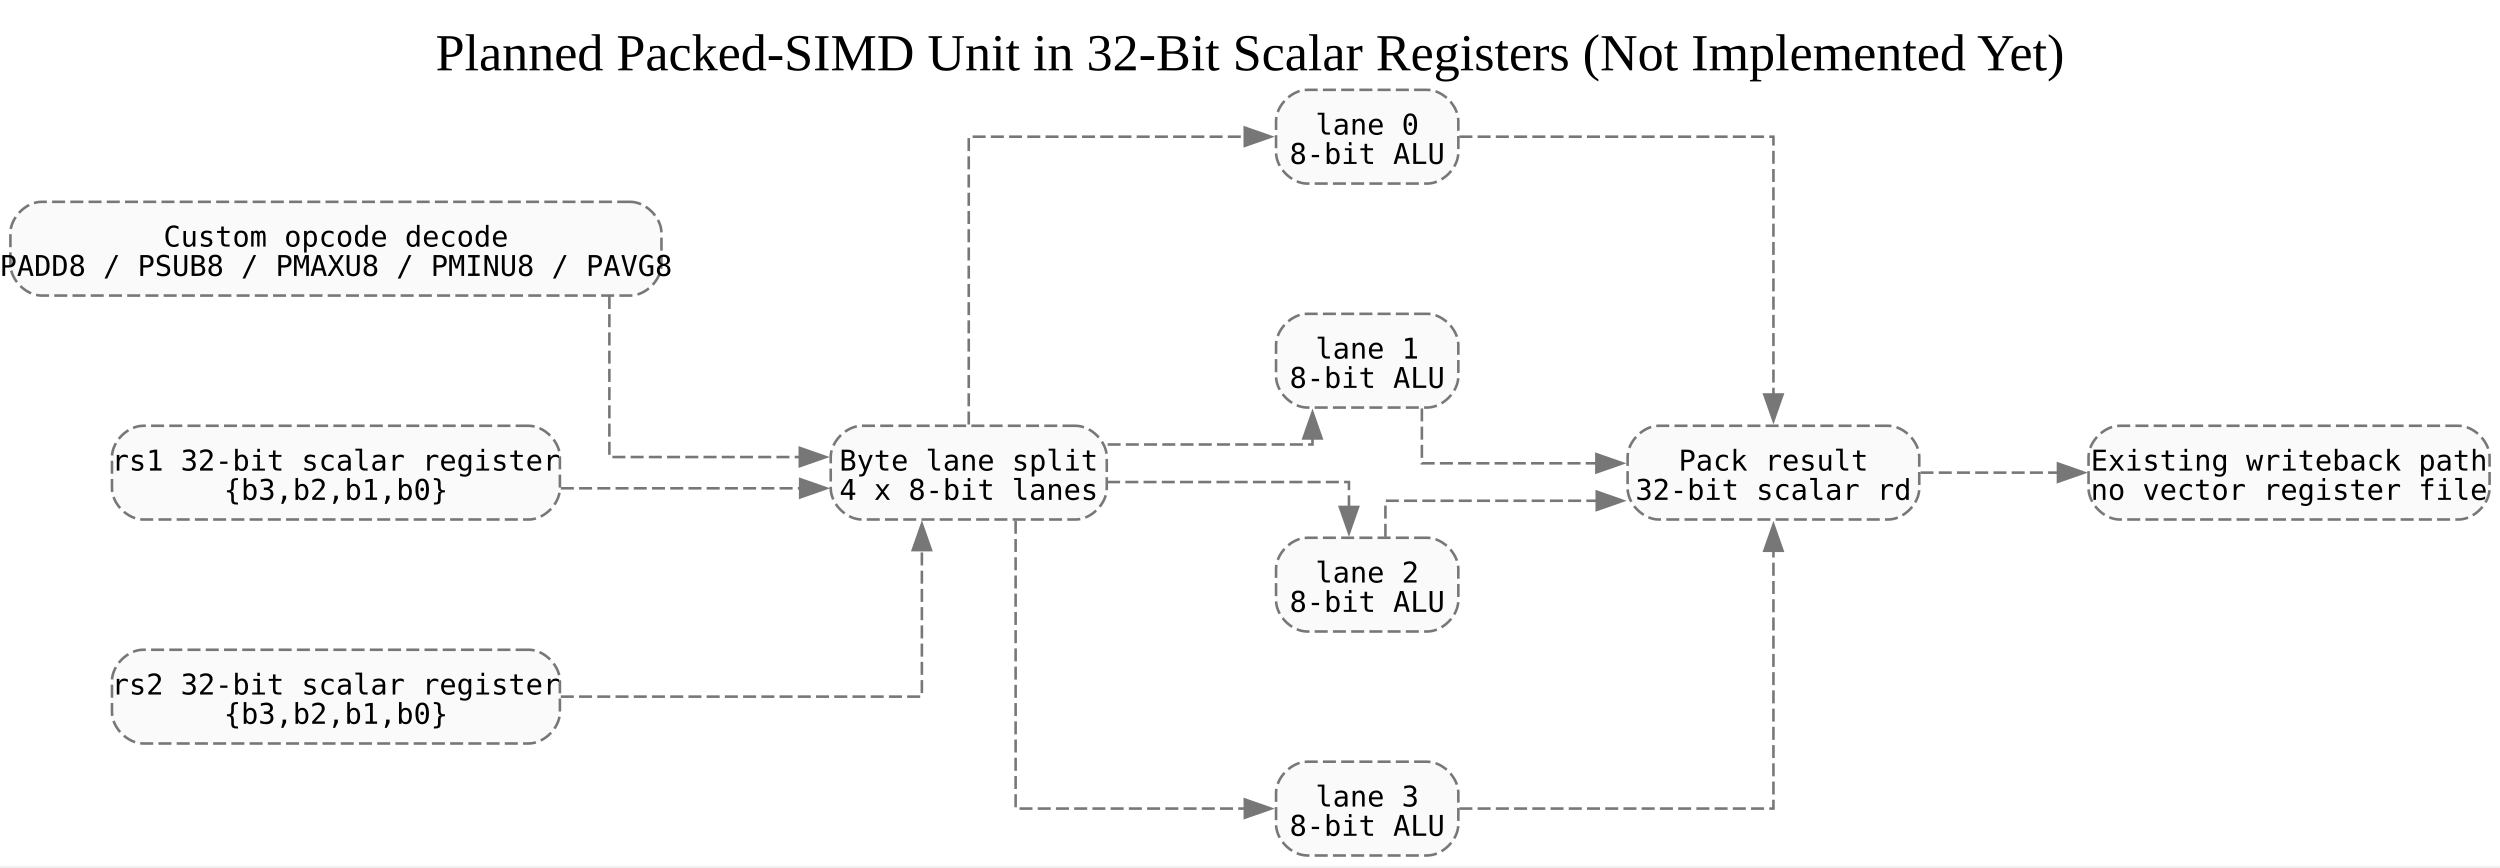
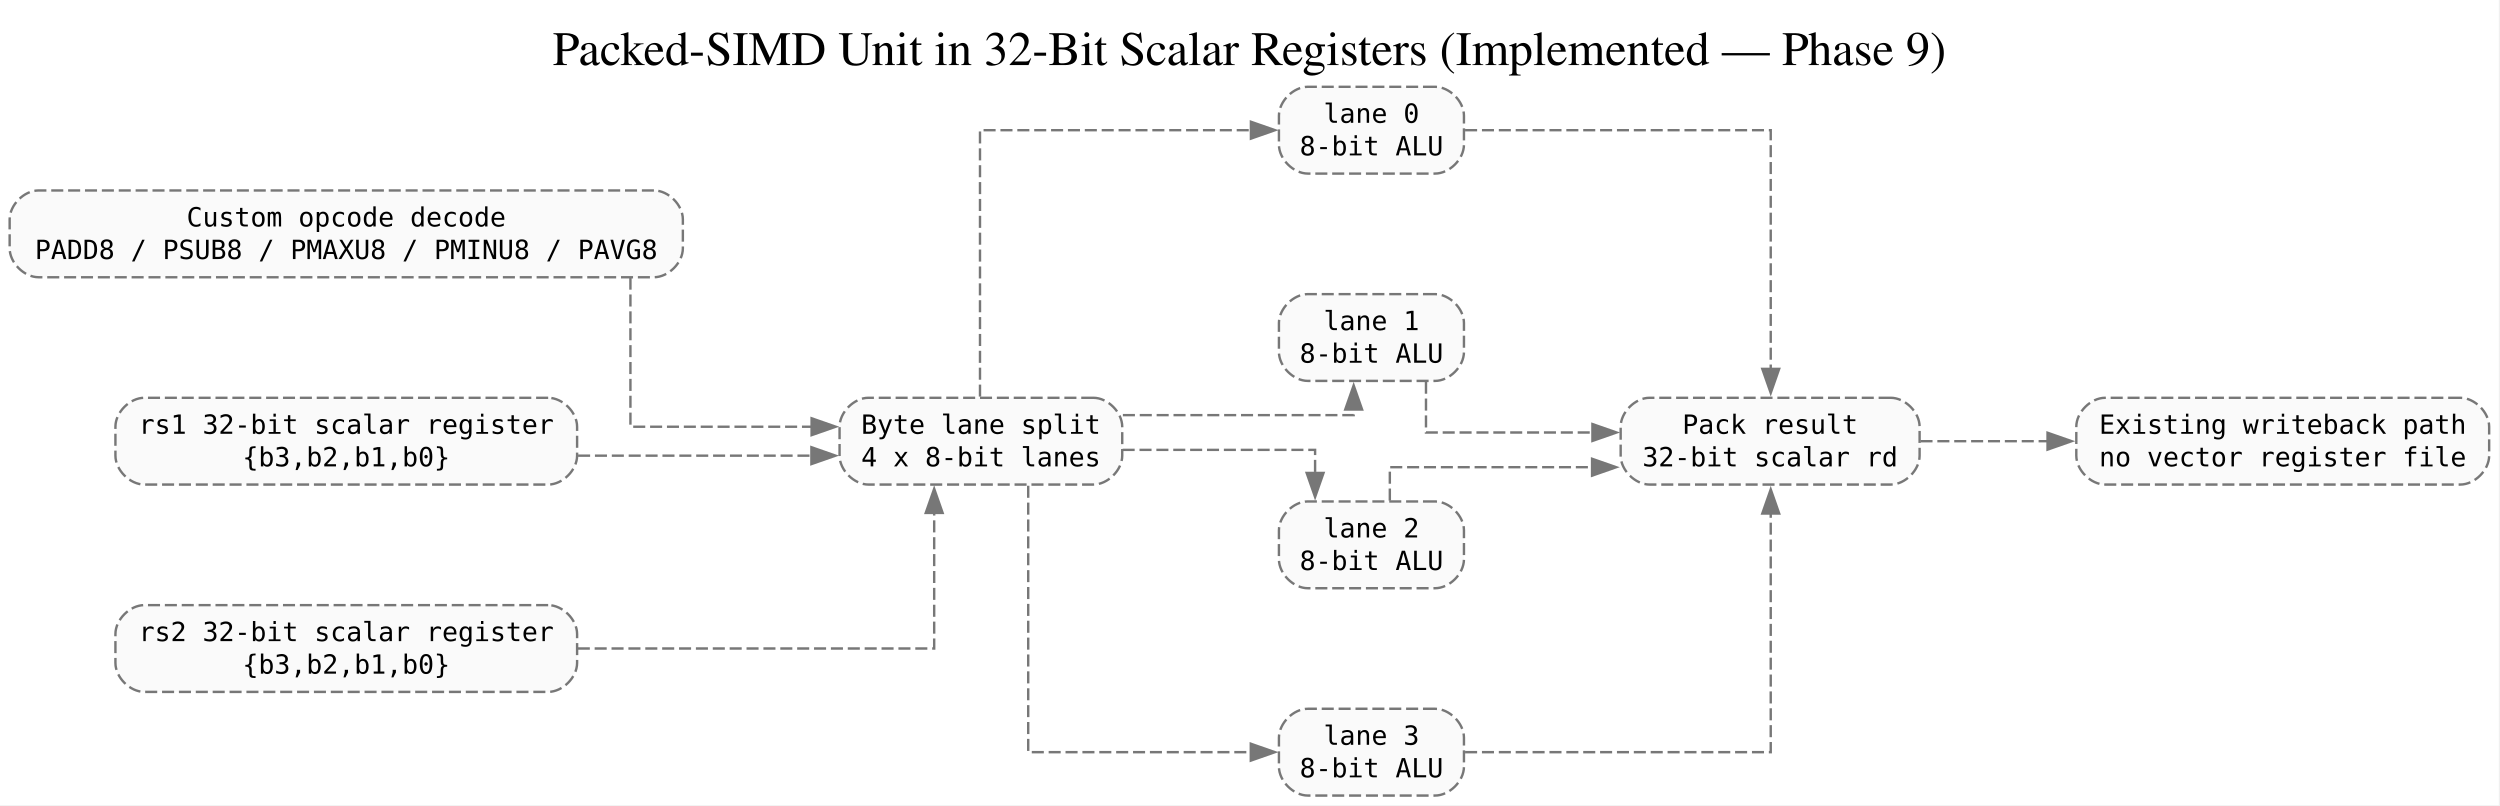
- <svg xmlns="http://www.w3.org/2000/svg" width="960pt" height="333pt" viewBox="0.00 0.00 960.00 333.00">
-   <g id="graph0" class="graph" transform="scale(1 1) rotate(0) translate(4 328.5)">
-     <polygon fill="white" stroke="none" points="-4,4 -4,-328.5 956,-328.5 956,4 -4,4" />
-     <text xml:space="preserve" text-anchor="middle" x="476" y="-301.5" font-family="Times New Roman,serif" font-size="20.00">Planned Packed-SIMD Unit in 32-Bit Scalar Registers (Not Implemented Yet)</text>
+ <svg xmlns="http://www.w3.org/2000/svg" width="1037pt" height="334pt" viewBox="0.00 0.00 1037.00 334.00">
+   <g id="graph0" class="graph" transform="scale(1 1) rotate(0) translate(4 330)">
+     <polygon fill="white" stroke="none" points="-4,4 -4,-330 1032.5,-330 1032.5,4 -4,4" />
+     <text xml:space="preserve" text-anchor="middle" x="514.25" y="-303" font-family="Times,serif" font-size="20.00">Packed-SIMD Unit in 32-Bit Scalar Registers (Implemented — Phase 9)</text>
    <g id="node1" class="node">
-       <path fill="#fafafa" stroke="#777777" stroke-dasharray="5,2" d="M238,-251C238,-251 12,-251 12,-251 6,-251 0,-245 0,-239 0,-239 0,-227 0,-227 0,-221 6,-215 12,-215 12,-215 238,-215 238,-215 244,-215 250,-221 250,-227 250,-227 250,-239 250,-239 250,-245 244,-251 238,-251" />
-       <text xml:space="preserve" text-anchor="middle" x="125" y="-233.8" font-family="Consolas" font-size="11.00">Custom opcode decode</text>
-       <text xml:space="preserve" text-anchor="middle" x="125" y="-222.55" font-family="Consolas" font-size="11.00">PADD8 / PSUB8 / PMAXU8 / PMINU8 / PAVG8</text>
+       <path fill="#fafafa" stroke="#777777" stroke-dasharray="5,2" d="M267.25,-251C267.25,-251 12,-251 12,-251 6,-251 0,-245 0,-239 0,-239 0,-227 0,-227 0,-221 6,-215 12,-215 12,-215 267.25,-215 267.25,-215 273.25,-215 279.25,-221 279.25,-227 279.25,-227 279.25,-239 279.25,-239 279.25,-245 273.25,-251 267.25,-251" />
+       <text xml:space="preserve" text-anchor="middle" x="139.62" y="-236.05" font-family="Consolas" font-size="11.00">Custom opcode decode</text>
+       <text xml:space="preserve" text-anchor="middle" x="139.62" y="-222.55" font-family="Consolas" font-size="11.00">PADD8 / PSUB8 / PMAXU8 / PMINU8 / PAVG8</text>
    </g>
    <g id="node4" class="node">
-       <path fill="#fafafa" stroke="#777777" stroke-dasharray="5,2" d="M409,-165C409,-165 327,-165 327,-165 321,-165 315,-159 315,-153 315,-153 315,-141 315,-141 315,-135 321,-129 327,-129 327,-129 409,-129 409,-129 415,-129 421,-135 421,-141 421,-141 421,-153 421,-153 421,-159 415,-165 409,-165" />
-       <text xml:space="preserve" text-anchor="middle" x="368" y="-147.8" font-family="Consolas" font-size="11.00">Byte lane split</text>
-       <text xml:space="preserve" text-anchor="middle" x="368" y="-136.55" font-family="Consolas" font-size="11.00">4 x 8-bit lanes</text>
+       <path fill="#fafafa" stroke="#777777" stroke-dasharray="5,2" d="M449.5,-165C449.5,-165 356.25,-165 356.25,-165 350.25,-165 344.25,-159 344.25,-153 344.25,-153 344.25,-141 344.25,-141 344.25,-135 350.25,-129 356.25,-129 356.25,-129 449.5,-129 449.5,-129 455.5,-129 461.5,-135 461.5,-141 461.5,-141 461.5,-153 461.5,-153 461.5,-159 455.5,-165 449.5,-165" />
+       <text xml:space="preserve" text-anchor="middle" x="402.88" y="-150.05" font-family="Consolas" font-size="11.00">Byte lane split</text>
+       <text xml:space="preserve" text-anchor="middle" x="402.88" y="-136.55" font-family="Consolas" font-size="11.00">4 x 8-bit lanes</text>
    </g>
    <g id="edge1" class="edge">
-       <path fill="none" stroke="#777777" stroke-dasharray="5,2" d="M230,-214.85C230,-191.24 230,-153 230,-153 230,-153 303.13,-153 303.13,-153" />
-       <polygon fill="#777777" stroke="#777777" points="303.13,-156.5 313.13,-153 303.13,-149.5 303.13,-156.5" />
+       <path fill="none" stroke="#777777" stroke-dasharray="5,2" d="M257.5,-214.85C257.5,-191.24 257.5,-153 257.5,-153 257.5,-153 332.65,-153 332.65,-153" />
+       <polygon fill="#777777" stroke="#777777" points="332.65,-156.5 342.65,-153 332.65,-149.5 332.65,-156.5" />
    </g>
    <g id="node2" class="node">
-       <path fill="#fafafa" stroke="#777777" stroke-dasharray="5,2" d="M199,-165C199,-165 51,-165 51,-165 45,-165 39,-159 39,-153 39,-153 39,-141 39,-141 39,-135 45,-129 51,-129 51,-129 199,-129 199,-129 205,-129 211,-135 211,-141 211,-141 211,-153 211,-153 211,-159 205,-165 199,-165" />
-       <text xml:space="preserve" text-anchor="middle" x="125" y="-147.8" font-family="Consolas" font-size="11.00">rs1 32-bit scalar register</text>
-       <text xml:space="preserve" text-anchor="middle" x="125" y="-136.55" font-family="Consolas" font-size="11.00">{b3,b2,b1,b0}</text>
+       <path fill="#fafafa" stroke="#777777" stroke-dasharray="5,2" d="M223.38,-165C223.38,-165 55.88,-165 55.88,-165 49.88,-165 43.88,-159 43.88,-153 43.88,-153 43.88,-141 43.88,-141 43.88,-135 49.88,-129 55.88,-129 55.88,-129 223.38,-129 223.38,-129 229.38,-129 235.38,-135 235.38,-141 235.38,-141 235.38,-153 235.38,-153 235.38,-159 229.38,-165 223.38,-165" />
+       <text xml:space="preserve" text-anchor="middle" x="139.62" y="-150.05" font-family="Consolas" font-size="11.00">rs1 32-bit scalar register</text>
+       <text xml:space="preserve" text-anchor="middle" x="139.62" y="-136.55" font-family="Consolas" font-size="11.00">{b3,b2,b1,b0}</text>
    </g>
    <g id="edge2" class="edge">
-       <path fill="none" stroke="#777777" stroke-dasharray="5,2" d="M211.36,-141C211.36,-141 303.28,-141 303.28,-141" />
-       <polygon fill="#777777" stroke="#777777" points="303.28,-144.5 313.28,-141 303.28,-137.5 303.28,-144.5" />
+       <path fill="none" stroke="#777777" stroke-dasharray="5,2" d="M235.78,-141C235.78,-141 332.57,-141 332.57,-141" />
+       <polygon fill="#777777" stroke="#777777" points="332.57,-144.5 342.57,-141 332.57,-137.5 332.57,-144.5" />
    </g>
    <g id="node3" class="node">
-       <path fill="#fafafa" stroke="#777777" stroke-dasharray="5,2" d="M199,-79C199,-79 51,-79 51,-79 45,-79 39,-73 39,-67 39,-67 39,-55 39,-55 39,-49 45,-43 51,-43 51,-43 199,-43 199,-43 205,-43 211,-49 211,-55 211,-55 211,-67 211,-67 211,-73 205,-79 199,-79" />
-       <text xml:space="preserve" text-anchor="middle" x="125" y="-61.8" font-family="Consolas" font-size="11.00">rs2 32-bit scalar register</text>
-       <text xml:space="preserve" text-anchor="middle" x="125" y="-50.55" font-family="Consolas" font-size="11.00">{b3,b2,b1,b0}</text>
+       <path fill="#fafafa" stroke="#777777" stroke-dasharray="5,2" d="M223.38,-79C223.38,-79 55.88,-79 55.88,-79 49.88,-79 43.88,-73 43.88,-67 43.88,-67 43.88,-55 43.88,-55 43.88,-49 49.88,-43 55.88,-43 55.88,-43 223.38,-43 223.38,-43 229.38,-43 235.38,-49 235.38,-55 235.38,-55 235.38,-67 235.38,-67 235.38,-73 229.38,-79 223.38,-79" />
+       <text xml:space="preserve" text-anchor="middle" x="139.62" y="-64.05" font-family="Consolas" font-size="11.00">rs2 32-bit scalar register</text>
+       <text xml:space="preserve" text-anchor="middle" x="139.62" y="-50.55" font-family="Consolas" font-size="11.00">{b3,b2,b1,b0}</text>
    </g>
    <g id="edge3" class="edge">
-       <path fill="none" stroke="#777777" stroke-dasharray="5,2" d="M211.35,-61C274.8,-61 350,-61 350,-61 350,-61 350,-117.25 350,-117.25" />
-       <polygon fill="#777777" stroke="#777777" points="346.5,-117.25 350,-127.25 353.5,-117.25 346.5,-117.25" />
+       <path fill="none" stroke="#777777" stroke-dasharray="5,2" d="M235.66,-61C303.91,-61 383.5,-61 383.5,-61 383.5,-61 383.5,-117.25 383.5,-117.25" />
+       <polygon fill="#777777" stroke="#777777" points="380,-117.25 383.5,-127.25 387,-117.25 380,-117.25" />
    </g>
    <g id="node5" class="node">
-       <path fill="#fafafa" stroke="#777777" stroke-dasharray="5,2" d="M544,-294C544,-294 498,-294 498,-294 492,-294 486,-288 486,-282 486,-282 486,-270 486,-270 486,-264 492,-258 498,-258 498,-258 544,-258 544,-258 550,-258 556,-264 556,-270 556,-270 556,-282 556,-282 556,-288 550,-294 544,-294" />
-       <text xml:space="preserve" text-anchor="middle" x="521" y="-276.8" font-family="Consolas" font-size="11.00">lane 0</text>
-       <text xml:space="preserve" text-anchor="middle" x="521" y="-265.55" font-family="Consolas" font-size="11.00">8-bit ALU</text>
+       <path fill="#fafafa" stroke="#777777" stroke-dasharray="5,2" d="M591.25,-294C591.25,-294 538.5,-294 538.5,-294 532.5,-294 526.5,-288 526.5,-282 526.5,-282 526.5,-270 526.5,-270 526.5,-264 532.5,-258 538.5,-258 538.5,-258 591.25,-258 591.25,-258 597.25,-258 603.25,-264 603.25,-270 603.25,-270 603.25,-282 603.25,-282 603.25,-288 597.25,-294 591.25,-294" />
+       <text xml:space="preserve" text-anchor="middle" x="564.88" y="-279.05" font-family="Consolas" font-size="11.00">lane 0</text>
+       <text xml:space="preserve" text-anchor="middle" x="564.88" y="-265.55" font-family="Consolas" font-size="11.00">8-bit ALU</text>
    </g>
    <g id="edge4" class="edge">
-       <path fill="none" stroke="#777777" stroke-dasharray="5,2" d="M368,-165.48C368,-201.15 368,-276 368,-276 368,-276 474,-276 474,-276" />
-       <polygon fill="#777777" stroke="#777777" points="474,-279.5 484,-276 474,-272.5 474,-279.5" />
+       <path fill="none" stroke="#777777" stroke-dasharray="5,2" d="M402.5,-165.48C402.5,-201.15 402.5,-276 402.5,-276 402.5,-276 514.88,-276 514.88,-276" />
+       <polygon fill="#777777" stroke="#777777" points="514.88,-279.5 524.88,-276 514.88,-272.5 514.88,-279.5" />
    </g>
    <g id="node6" class="node">
-       <path fill="#fafafa" stroke="#777777" stroke-dasharray="5,2" d="M544,-208C544,-208 498,-208 498,-208 492,-208 486,-202 486,-196 486,-196 486,-184 486,-184 486,-178 492,-172 498,-172 498,-172 544,-172 544,-172 550,-172 556,-178 556,-184 556,-184 556,-196 556,-196 556,-202 550,-208 544,-208" />
-       <text xml:space="preserve" text-anchor="middle" x="521" y="-190.8" font-family="Consolas" font-size="11.00">lane 1</text>
-       <text xml:space="preserve" text-anchor="middle" x="521" y="-179.55" font-family="Consolas" font-size="11.00">8-bit ALU</text>
+       <path fill="#fafafa" stroke="#777777" stroke-dasharray="5,2" d="M591.25,-208C591.25,-208 538.5,-208 538.5,-208 532.5,-208 526.5,-202 526.5,-196 526.5,-196 526.5,-184 526.5,-184 526.5,-178 532.5,-172 538.5,-172 538.5,-172 591.25,-172 591.25,-172 597.25,-172 603.25,-178 603.25,-184 603.25,-184 603.25,-196 603.25,-196 603.25,-202 597.25,-208 591.25,-208" />
+       <text xml:space="preserve" text-anchor="middle" x="564.88" y="-193.05" font-family="Consolas" font-size="11.00">lane 1</text>
+       <text xml:space="preserve" text-anchor="middle" x="564.88" y="-179.55" font-family="Consolas" font-size="11.00">8-bit ALU</text>
    </g>
    <g id="edge5" class="edge">
-       <path fill="none" stroke="#777777" stroke-dasharray="5,2" d="M421.31,-157.8C457.94,-157.8 500,-157.8 500,-157.8 500,-157.8 500,-160.13 500,-160.13" />
-       <polygon fill="#777777" stroke="#777777" points="496.5,-160.13 500,-170.13 503.5,-160.13 496.5,-160.13" />
+       <path fill="none" stroke="#777777" stroke-dasharray="5,2" d="M461.77,-157.8C505.47,-157.8 557.5,-157.8 557.5,-157.8 557.5,-157.8 557.5,-160.13 557.5,-160.13" />
+       <polygon fill="#777777" stroke="#777777" points="554,-160.13 557.5,-170.13 561,-160.13 554,-160.13" />
    </g>
    <g id="node7" class="node">
-       <path fill="#fafafa" stroke="#777777" stroke-dasharray="5,2" d="M544,-122C544,-122 498,-122 498,-122 492,-122 486,-116 486,-110 486,-110 486,-98 486,-98 486,-92 492,-86 498,-86 498,-86 544,-86 544,-86 550,-86 556,-92 556,-98 556,-98 556,-110 556,-110 556,-116 550,-122 544,-122" />
-       <text xml:space="preserve" text-anchor="middle" x="521" y="-104.8" font-family="Consolas" font-size="11.00">lane 2</text>
-       <text xml:space="preserve" text-anchor="middle" x="521" y="-93.55" font-family="Consolas" font-size="11.00">8-bit ALU</text>
+       <path fill="#fafafa" stroke="#777777" stroke-dasharray="5,2" d="M591.25,-122C591.25,-122 538.5,-122 538.5,-122 532.5,-122 526.5,-116 526.5,-110 526.5,-110 526.5,-98 526.5,-98 526.5,-92 532.5,-86 538.5,-86 538.5,-86 591.25,-86 591.25,-86 597.25,-86 603.25,-92 603.25,-98 603.25,-98 603.25,-110 603.25,-110 603.25,-116 597.25,-122 591.25,-122" />
+       <text xml:space="preserve" text-anchor="middle" x="564.88" y="-107.05" font-family="Consolas" font-size="11.00">lane 2</text>
+       <text xml:space="preserve" text-anchor="middle" x="564.88" y="-93.55" font-family="Consolas" font-size="11.00">8-bit ALU</text>
    </g>
    <g id="edge6" class="edge">
-       <path fill="none" stroke="#777777" stroke-dasharray="5,2" d="M421.12,-143.4C462.87,-143.4 514,-143.4 514,-143.4 514,-143.4 514,-133.83 514,-133.83" />
-       <polygon fill="#777777" stroke="#777777" points="517.5,-133.83 514,-123.83 510.5,-133.83 517.5,-133.83" />
+       <path fill="none" stroke="#777777" stroke-dasharray="5,2" d="M461.66,-143.4C499.45,-143.4 541.5,-143.4 541.5,-143.4 541.5,-143.4 541.5,-133.83 541.5,-133.83" />
+       <polygon fill="#777777" stroke="#777777" points="545,-133.83 541.5,-123.83 538,-133.83 545,-133.83" />
    </g>
    <g id="node8" class="node">
-       <path fill="#fafafa" stroke="#777777" stroke-dasharray="5,2" d="M544,-36C544,-36 498,-36 498,-36 492,-36 486,-30 486,-24 486,-24 486,-12 486,-12 486,-6 492,0 498,0 498,0 544,0 544,0 550,0 556,-6 556,-12 556,-12 556,-24 556,-24 556,-30 550,-36 544,-36" />
-       <text xml:space="preserve" text-anchor="middle" x="521" y="-18.8" font-family="Consolas" font-size="11.00">lane 3</text>
-       <text xml:space="preserve" text-anchor="middle" x="521" y="-7.55" font-family="Consolas" font-size="11.00">8-bit ALU</text>
+       <path fill="#fafafa" stroke="#777777" stroke-dasharray="5,2" d="M591.25,-36C591.25,-36 538.5,-36 538.5,-36 532.5,-36 526.5,-30 526.5,-24 526.5,-24 526.5,-12 526.5,-12 526.5,-6 532.5,0 538.5,0 538.5,0 591.25,0 591.25,0 597.25,0 603.25,-6 603.25,-12 603.25,-12 603.25,-24 603.25,-24 603.25,-30 597.25,-36 591.25,-36" />
+       <text xml:space="preserve" text-anchor="middle" x="564.88" y="-21.05" font-family="Consolas" font-size="11.00">lane 3</text>
+       <text xml:space="preserve" text-anchor="middle" x="564.88" y="-7.55" font-family="Consolas" font-size="11.00">8-bit ALU</text>
    </g>
    <g id="edge7" class="edge">
-       <path fill="none" stroke="#777777" stroke-dasharray="5,2" d="M386,-128.52C386,-92.85 386,-18 386,-18 386,-18 474.02,-18 474.02,-18" />
-       <polygon fill="#777777" stroke="#777777" points="474.02,-21.5 484.02,-18 474.02,-14.5 474.02,-21.5" />
+       <path fill="none" stroke="#777777" stroke-dasharray="5,2" d="M422.5,-128.52C422.5,-92.85 422.5,-18 422.5,-18 422.5,-18 514.83,-18 514.83,-18" />
+       <polygon fill="#777777" stroke="#777777" points="514.83,-21.5 524.83,-18 514.83,-14.5 514.83,-21.5" />
    </g>
    <g id="node9" class="node">
-       <path fill="#fafafa" stroke="#777777" stroke-dasharray="5,2" d="M721,-165C721,-165 633,-165 633,-165 627,-165 621,-159 621,-153 621,-153 621,-141 621,-141 621,-135 627,-129 633,-129 633,-129 721,-129 721,-129 727,-129 733,-135 733,-141 733,-141 733,-153 733,-153 733,-159 727,-165 721,-165" />
-       <text xml:space="preserve" text-anchor="middle" x="677" y="-147.8" font-family="Consolas" font-size="11.00">Pack result</text>
-       <text xml:space="preserve" text-anchor="middle" x="677" y="-136.55" font-family="Consolas" font-size="11.00">32-bit scalar rd</text>
+       <path fill="#fafafa" stroke="#777777" stroke-dasharray="5,2" d="M780.25,-165C780.25,-165 680.25,-165 680.25,-165 674.25,-165 668.25,-159 668.25,-153 668.25,-153 668.25,-141 668.25,-141 668.25,-135 674.25,-129 680.25,-129 680.25,-129 780.25,-129 780.25,-129 786.25,-129 792.25,-135 792.25,-141 792.25,-141 792.25,-153 792.25,-153 792.25,-159 786.25,-165 780.25,-165" />
+       <text xml:space="preserve" text-anchor="middle" x="730.25" y="-150.05" font-family="Consolas" font-size="11.00">Pack result</text>
+       <text xml:space="preserve" text-anchor="middle" x="730.25" y="-136.55" font-family="Consolas" font-size="11.00">32-bit scalar rd</text>
    </g>
    <g id="edge8" class="edge">
-       <path fill="none" stroke="#777777" stroke-dasharray="5,2" d="M556.4,-276C602.43,-276 677,-276 677,-276 677,-276 677,-177 677,-177" />
-       <polygon fill="#777777" stroke="#777777" points="680.5,-177 677,-167 673.5,-177 680.5,-177" />
+       <path fill="none" stroke="#777777" stroke-dasharray="5,2" d="M603.71,-276C652.66,-276 730.5,-276 730.5,-276 730.5,-276 730.5,-177 730.5,-177" />
+       <polygon fill="#777777" stroke="#777777" points="734,-177 730.5,-167 727,-177 734,-177" />
    </g>
    <g id="edge9" class="edge">
-       <path fill="none" stroke="#777777" stroke-dasharray="5,2" d="M542,-171.68C542,-161.4 542,-150.6 542,-150.6 542,-150.6 609.02,-150.6 609.02,-150.6" />
-       <polygon fill="#777777" stroke="#777777" points="609.02,-154.1 619.02,-150.6 609.02,-147.1 609.02,-154.1" />
+       <path fill="none" stroke="#777777" stroke-dasharray="5,2" d="M587.5,-171.68C587.5,-161.4 587.5,-150.6 587.5,-150.6 587.5,-150.6 656.54,-150.6 656.54,-150.6" />
+       <polygon fill="#777777" stroke="#777777" points="656.54,-154.1 666.54,-150.6 656.54,-147.1 656.54,-154.1" />
    </g>
    <g id="edge10" class="edge">
-       <path fill="none" stroke="#777777" stroke-dasharray="5,2" d="M528,-122.36C528,-129.59 528,-136.2 528,-136.2 528,-136.2 609.16,-136.2 609.16,-136.2" />
-       <polygon fill="#777777" stroke="#777777" points="609.16,-139.7 619.16,-136.2 609.16,-132.7 609.16,-139.7" />
+       <path fill="none" stroke="#777777" stroke-dasharray="5,2" d="M572.5,-122.36C572.5,-129.59 572.5,-136.2 572.5,-136.2 572.5,-136.2 656.39,-136.2 656.39,-136.2" />
+       <polygon fill="#777777" stroke="#777777" points="656.39,-139.7 666.39,-136.2 656.39,-132.7 656.39,-139.7" />
    </g>
    <g id="edge11" class="edge">
-       <path fill="none" stroke="#777777" stroke-dasharray="5,2" d="M556.4,-18C602.43,-18 677,-18 677,-18 677,-18 677,-117 677,-117" />
-       <polygon fill="#777777" stroke="#777777" points="673.5,-117 677,-127 680.5,-117 673.5,-117" />
+       <path fill="none" stroke="#777777" stroke-dasharray="5,2" d="M603.71,-18C652.66,-18 730.5,-18 730.5,-18 730.5,-18 730.5,-117 730.5,-117" />
+       <polygon fill="#777777" stroke="#777777" points="727,-117 730.5,-127 734,-117 727,-117" />
    </g>
    <g id="node10" class="node">
-       <path fill="#fafafa" stroke="#777777" stroke-dasharray="5,2" d="M940,-165C940,-165 810,-165 810,-165 804,-165 798,-159 798,-153 798,-153 798,-141 798,-141 798,-135 804,-129 810,-129 810,-129 940,-129 940,-129 946,-129 952,-135 952,-141 952,-141 952,-153 952,-153 952,-159 946,-165 940,-165" />
-       <text xml:space="preserve" text-anchor="middle" x="875" y="-147.8" font-family="Consolas" font-size="11.00">Existing writeback path</text>
-       <text xml:space="preserve" text-anchor="middle" x="875" y="-136.55" font-family="Consolas" font-size="11.00">no vector register file</text>
+       <path fill="#fafafa" stroke="#777777" stroke-dasharray="5,2" d="M1016.5,-165C1016.5,-165 869.25,-165 869.25,-165 863.25,-165 857.25,-159 857.25,-153 857.25,-153 857.25,-141 857.25,-141 857.25,-135 863.25,-129 869.25,-129 869.25,-129 1016.5,-129 1016.5,-129 1022.5,-129 1028.5,-135 1028.5,-141 1028.5,-141 1028.5,-153 1028.5,-153 1028.5,-159 1022.5,-165 1016.5,-165" />
+       <text xml:space="preserve" text-anchor="middle" x="942.88" y="-150.05" font-family="Consolas" font-size="11.00">Existing writeback path</text>
+       <text xml:space="preserve" text-anchor="middle" x="942.88" y="-136.55" font-family="Consolas" font-size="11.00">no vector register file</text>
    </g>
    <g id="edge12" class="edge">
-       <path fill="none" stroke="#777777" stroke-dasharray="5,2" d="M733.47,-147C733.47,-147 786.26,-147 786.26,-147" />
-       <polygon fill="#777777" stroke="#777777" points="786.26,-150.5 796.26,-147 786.26,-143.5 786.26,-150.5" />
+       <path fill="none" stroke="#777777" stroke-dasharray="5,2" d="M792.61,-147C792.61,-147 845.32,-147 845.32,-147" />
+       <polygon fill="#777777" stroke="#777777" points="845.32,-150.5 855.32,-147 845.32,-143.5 845.32,-150.5" />
    </g>
  </g>
</svg>
